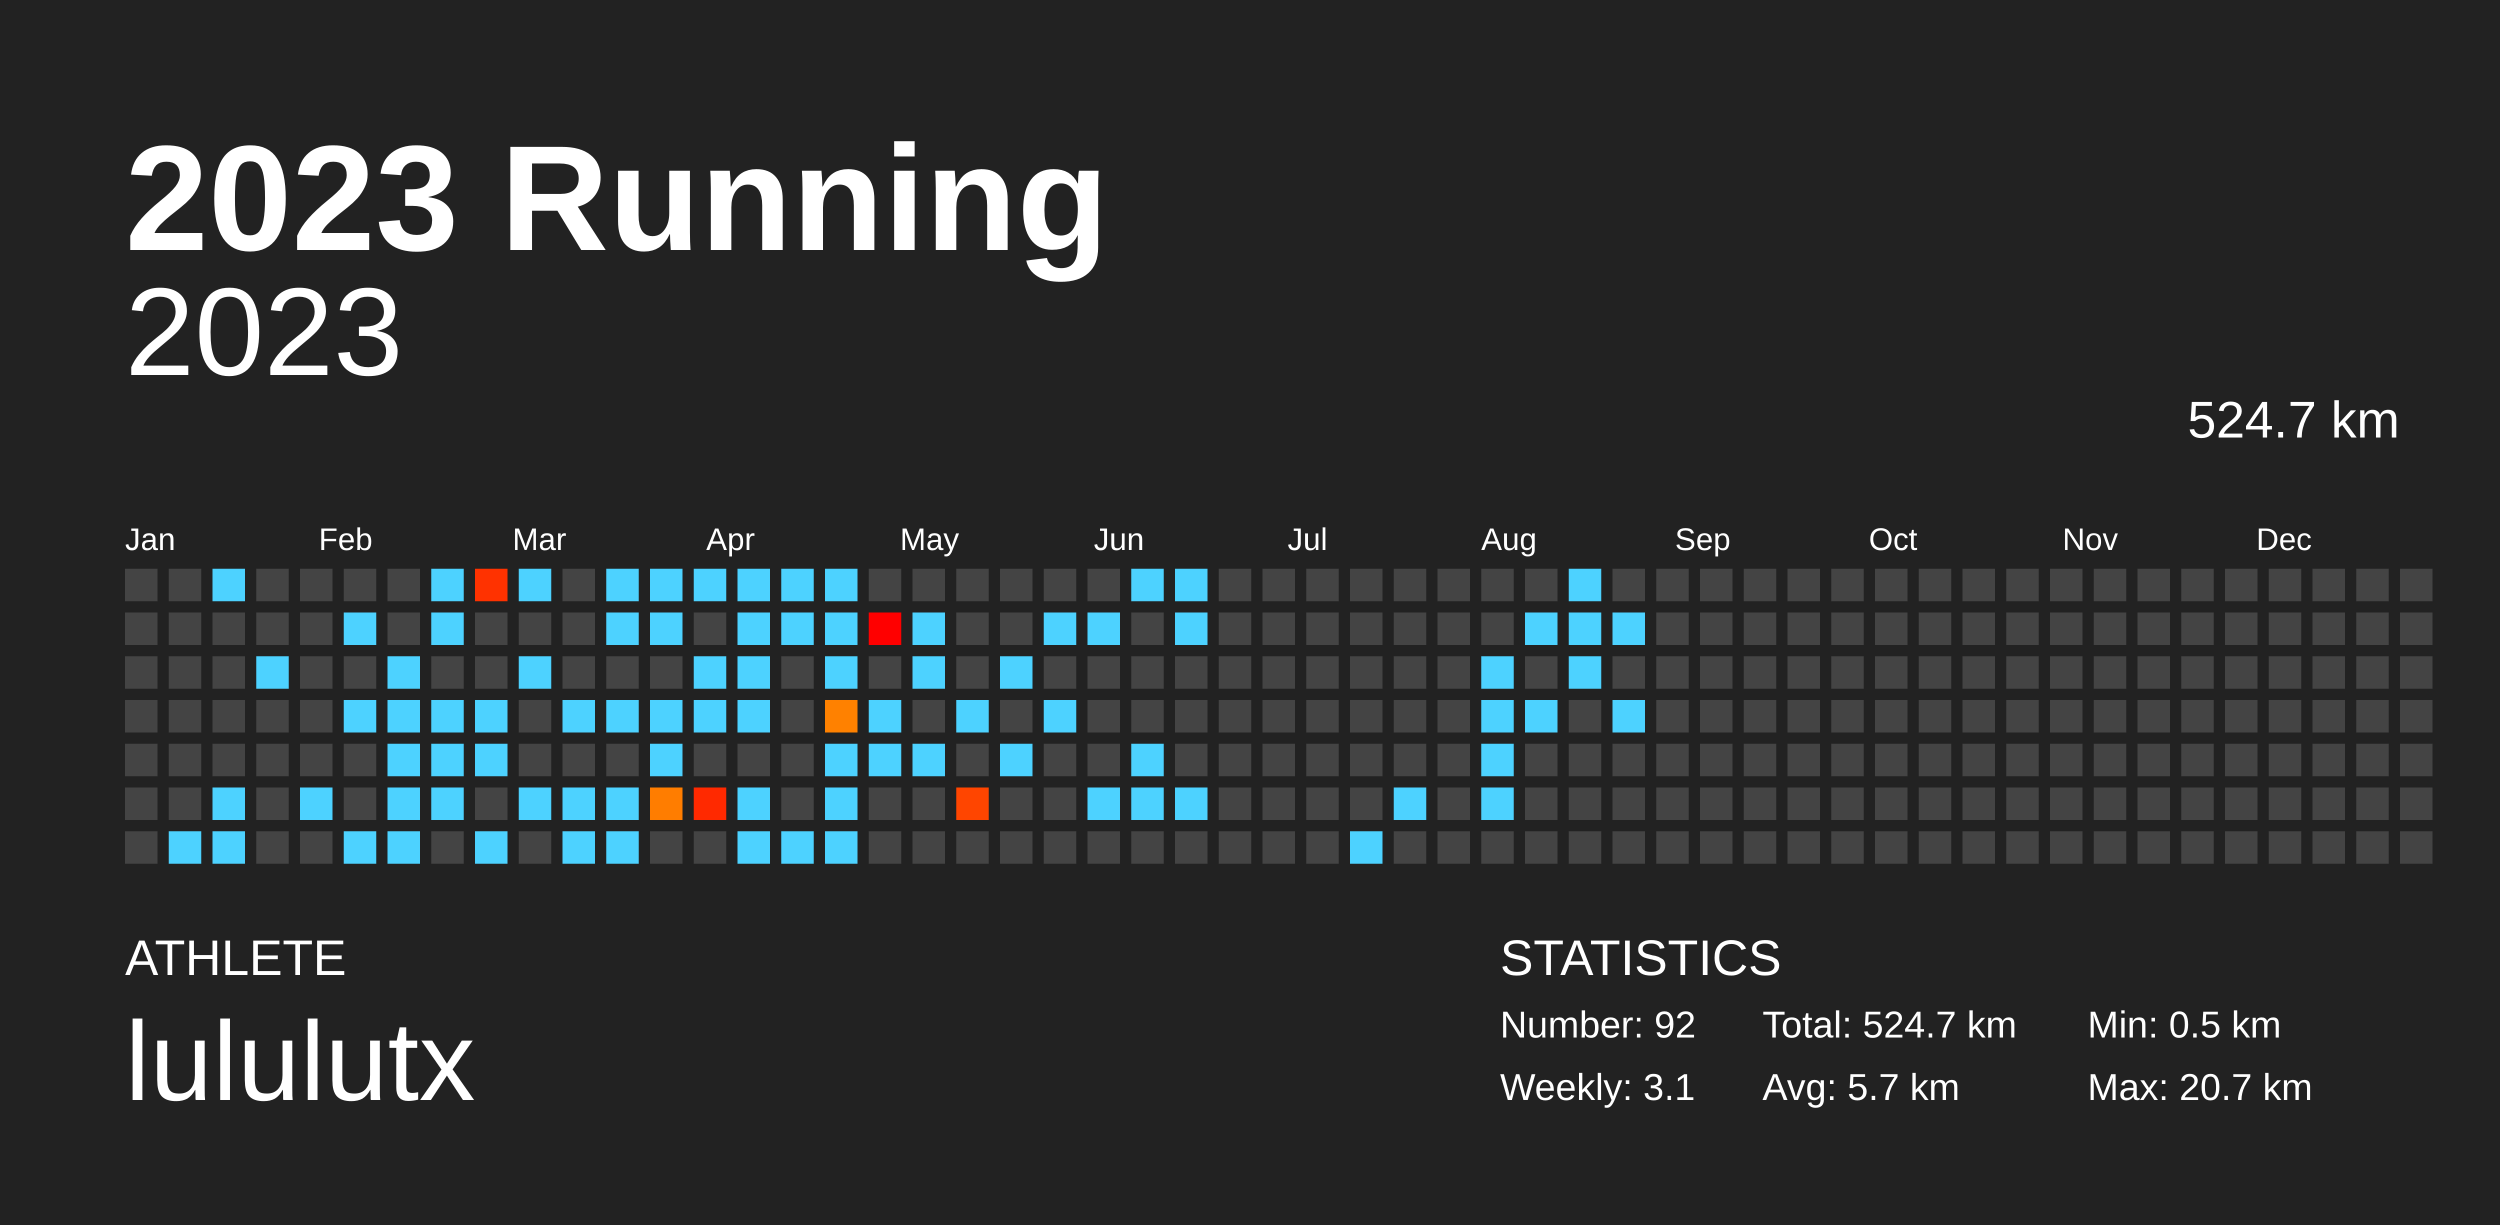
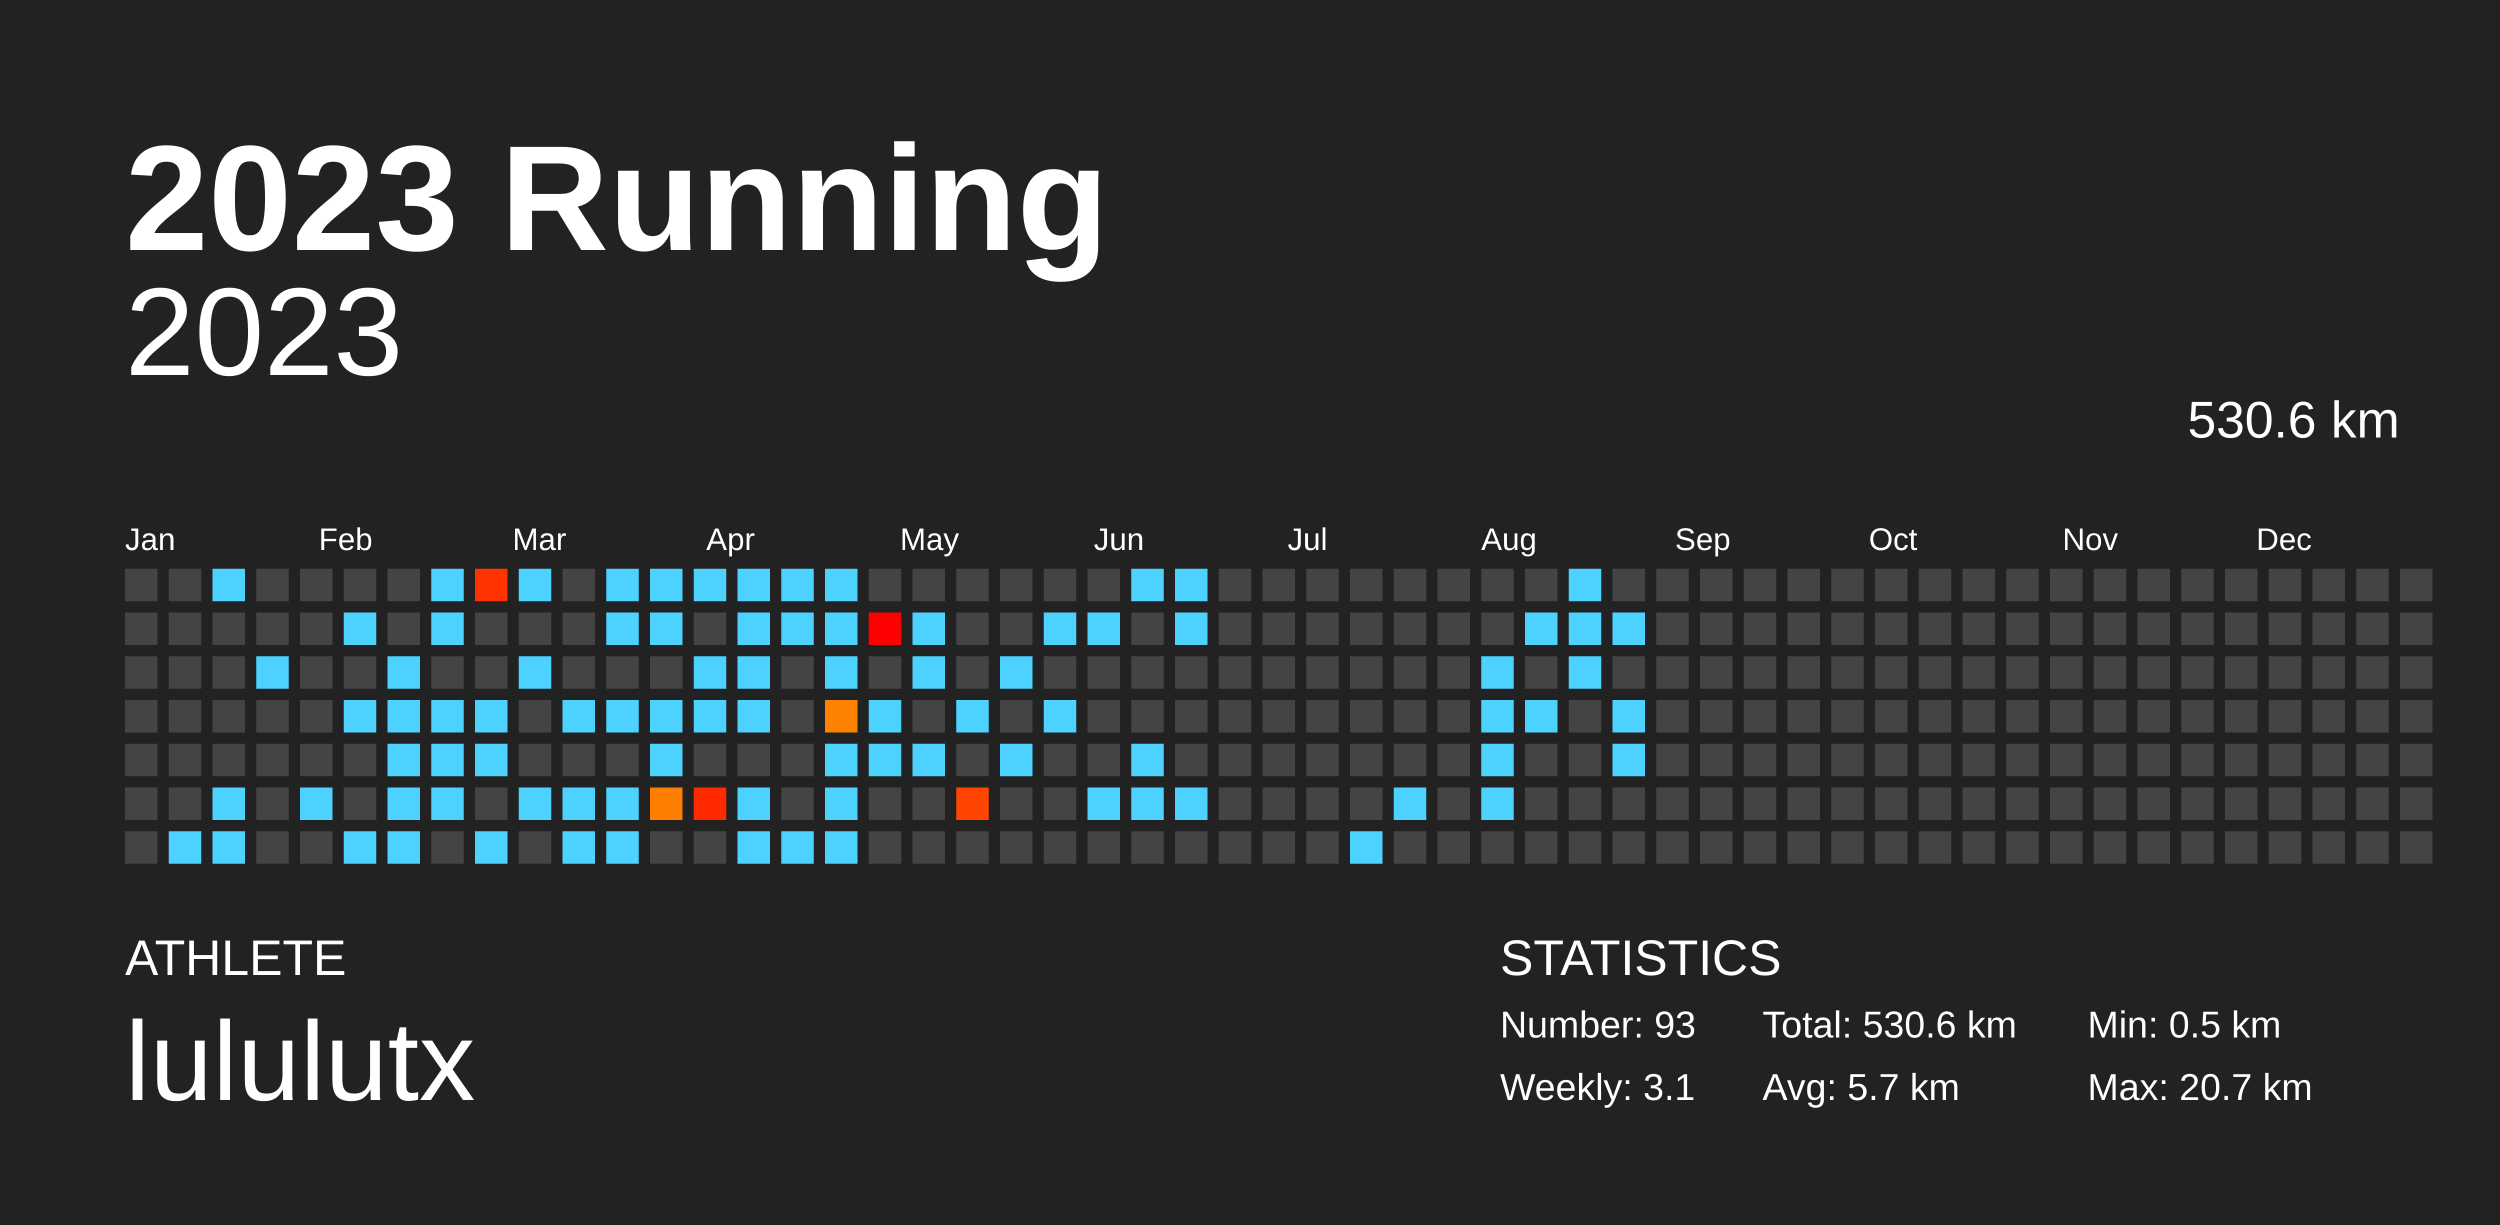
<svg xmlns="http://www.w3.org/2000/svg" baseProfile="full" height="98mm" version="1.1" viewBox="0,0,200,98" width="200mm">
  <defs />
  <rect fill="#222222" height="98" width="200" x="0" y="0" />
  <text fill="#FFFFFF" style="font-size:12px; font-family:Arial; font-weight:bold;" x="10" y="20">2023 Running</text>
  <text fill="#FFFFFF" style="font-size:4px; font-family:Arial" x="10" y="78">ATHLETE</text>
  <text fill="#FFFFFF" style="font-size:9px; font-family:Arial" x="10" y="88">lululutx</text>
  <text fill="#FFFFFF" style="font-size:4px; font-family:Arial" x="120" y="78">STATISTICS</text>
-   <text fill="#FFFFFF" style="font-size:3px; font-family:Arial" x="120" y="83">Number: 92</text>
+   <text fill="#FFFFFF" style="font-size:3px; font-family:Arial" x="120" y="83">Number: 93</text>
  <text fill="#FFFFFF" style="font-size:3px; font-family:Arial" x="120" y="88">Weekly: 3.1</text>
-   <text fill="#FFFFFF" style="font-size:3px; font-family:Arial" x="141" y="83">Total: 524.7 km</text>
+   <text fill="#FFFFFF" style="font-size:3px; font-family:Arial" x="141" y="83">Total: 530.6 km</text>
  <text fill="#FFFFFF" style="font-size:3px; font-family:Arial" x="141" y="88">Avg: 5.7 km</text>
  <text fill="#FFFFFF" style="font-size:3px; font-family:Arial" x="167" y="83">Min: 0.5 km</text>
  <text fill="#FFFFFF" style="font-size:3px; font-family:Arial" x="167" y="88">Max: 20.7 km</text>
  <text alignment-baseline="hanging" fill="#FFFFFF" style="font-size:10.0px; font-family:Arial;" x="10" y="30">2023</text>
-   <text alignment-baseline="hanging" fill="#FFFFFF" style="font-size:4.125px; font-family:Arial;" x="175" y="35">524.7 km</text>
+   <text alignment-baseline="hanging" fill="#FFFFFF" style="font-size:4.125px; font-family:Arial;" x="175" y="35">530.6 km</text>
  <text fill="#FFFFFF" style="font-size:2.5px; font-family:Arial" x="10.0" y="44">Jan</text>
  <text fill="#FFFFFF" style="font-size:2.5px; font-family:Arial" x="25.5" y="44">Feb</text>
  <text fill="#FFFFFF" style="font-size:2.5px; font-family:Arial" x="41.0" y="44">Mar</text>
  <text fill="#FFFFFF" style="font-size:2.5px; font-family:Arial" x="56.5" y="44">Apr</text>
  <text fill="#FFFFFF" style="font-size:2.5px; font-family:Arial" x="72.0" y="44">May</text>
  <text fill="#FFFFFF" style="font-size:2.5px; font-family:Arial" x="87.5" y="44">Jun</text>
  <text fill="#FFFFFF" style="font-size:2.5px; font-family:Arial" x="103.0" y="44">Jul</text>
  <text fill="#FFFFFF" style="font-size:2.5px; font-family:Arial" x="118.5" y="44">Aug</text>
  <text fill="#FFFFFF" style="font-size:2.5px; font-family:Arial" x="134.0" y="44">Sep</text>
  <text fill="#FFFFFF" style="font-size:2.5px; font-family:Arial" x="149.5" y="44">Oct</text>
  <text fill="#FFFFFF" style="font-size:2.5px; font-family:Arial" x="165.0" y="44">Nov</text>
  <text fill="#FFFFFF" style="font-size:2.5px; font-family:Arial" x="180.5" y="44">Dec</text>
  <rect fill="#444444" height="2.6" width="2.6" x="10.0" y="45.5" />
  <rect fill="#444444" height="2.6" width="2.6" x="10.0" y="49.0" />
  <rect fill="#444444" height="2.6" width="2.6" x="10.0" y="52.5" />
  <rect fill="#444444" height="2.6" width="2.6" x="10.0" y="56.0" />
  <rect fill="#444444" height="2.6" width="2.6" x="10.0" y="59.5" />
  <rect fill="#444444" height="2.6" width="2.6" x="10.0" y="63.0" />
  <rect fill="#444444" height="2.6" width="2.6" x="10.0" y="66.5" />
  <rect fill="#444444" height="2.6" width="2.6" x="13.5" y="45.5" />
  <rect fill="#444444" height="2.6" width="2.6" x="13.5" y="49.0" />
  <rect fill="#444444" height="2.6" width="2.6" x="13.5" y="52.5" />
  <rect fill="#444444" height="2.6" width="2.6" x="13.5" y="56.0" />
  <rect fill="#444444" height="2.6" width="2.6" x="13.5" y="59.5" />
  <rect fill="#444444" height="2.6" width="2.6" x="13.5" y="63.0" />
  <rect fill="#4dd2ff" height="2.6" width="2.6" x="13.5" y="66.5" />
  <rect fill="#4dd2ff" height="2.6" width="2.6" x="17.0" y="45.5" />
  <rect fill="#444444" height="2.6" width="2.6" x="17.0" y="49.0" />
  <rect fill="#444444" height="2.6" width="2.6" x="17.0" y="52.5" />
  <rect fill="#444444" height="2.6" width="2.6" x="17.0" y="56.0" />
  <rect fill="#444444" height="2.6" width="2.6" x="17.0" y="59.5" />
  <rect fill="#4dd2ff" height="2.6" width="2.6" x="17.0" y="63.0" />
  <rect fill="#4dd2ff" height="2.6" width="2.6" x="17.0" y="66.5" />
  <rect fill="#444444" height="2.6" width="2.6" x="20.5" y="45.5" />
  <rect fill="#444444" height="2.6" width="2.6" x="20.5" y="49.0" />
  <rect fill="#4dd2ff" height="2.6" width="2.6" x="20.5" y="52.5" />
  <rect fill="#444444" height="2.6" width="2.6" x="20.5" y="56.0" />
  <rect fill="#444444" height="2.6" width="2.6" x="20.5" y="59.5" />
  <rect fill="#444444" height="2.6" width="2.6" x="20.5" y="63.0" />
  <rect fill="#444444" height="2.6" width="2.6" x="20.5" y="66.5" />
  <rect fill="#444444" height="2.6" width="2.6" x="24.0" y="45.5" />
  <rect fill="#444444" height="2.6" width="2.6" x="24.0" y="49.0" />
  <rect fill="#444444" height="2.6" width="2.6" x="24.0" y="52.5" />
  <rect fill="#444444" height="2.6" width="2.6" x="24.0" y="56.0" />
  <rect fill="#444444" height="2.6" width="2.6" x="24.0" y="59.5" />
  <rect fill="#4dd2ff" height="2.6" width="2.6" x="24.0" y="63.0" />
  <rect fill="#444444" height="2.6" width="2.6" x="24.0" y="66.5" />
  <rect fill="#444444" height="2.6" width="2.6" x="27.5" y="45.5" />
  <rect fill="#4dd2ff" height="2.6" width="2.6" x="27.5" y="49.0" />
  <rect fill="#444444" height="2.6" width="2.6" x="27.5" y="52.5" />
  <rect fill="#4dd2ff" height="2.6" width="2.6" x="27.5" y="56.0" />
  <rect fill="#444444" height="2.6" width="2.6" x="27.5" y="59.5" />
  <rect fill="#444444" height="2.6" width="2.6" x="27.5" y="63.0" />
  <rect fill="#4dd2ff" height="2.6" width="2.6" x="27.5" y="66.5" />
  <rect fill="#444444" height="2.6" width="2.6" x="31.0" y="45.5" />
  <rect fill="#444444" height="2.6" width="2.6" x="31.0" y="49.0" />
  <rect fill="#4dd2ff" height="2.6" width="2.6" x="31.0" y="52.5" />
  <rect fill="#4dd2ff" height="2.6" width="2.6" x="31.0" y="56.0" />
  <rect fill="#4dd2ff" height="2.6" width="2.6" x="31.0" y="59.5" />
  <rect fill="#4dd2ff" height="2.6" width="2.6" x="31.0" y="63.0" />
  <rect fill="#4dd2ff" height="2.6" width="2.6" x="31.0" y="66.5" />
  <rect fill="#4dd2ff" height="2.6" width="2.6" x="34.5" y="45.5" />
  <rect fill="#4dd2ff" height="2.6" width="2.6" x="34.5" y="49.0" />
  <rect fill="#444444" height="2.6" width="2.6" x="34.5" y="52.5" />
  <rect fill="#4dd2ff" height="2.6" width="2.6" x="34.5" y="56.0" />
  <rect fill="#4dd2ff" height="2.6" width="2.6" x="34.5" y="59.5" />
  <rect fill="#4dd2ff" height="2.6" width="2.6" x="34.5" y="63.0" />
  <rect fill="#444444" height="2.6" width="2.6" x="34.5" y="66.5" />
  <rect fill="#ff3200" height="2.6" width="2.6" x="38.0" y="45.5" />
  <rect fill="#444444" height="2.6" width="2.6" x="38.0" y="49.0" />
  <rect fill="#444444" height="2.6" width="2.6" x="38.0" y="52.5" />
  <rect fill="#4dd2ff" height="2.6" width="2.6" x="38.0" y="56.0" />
  <rect fill="#4dd2ff" height="2.6" width="2.6" x="38.0" y="59.5" />
  <rect fill="#444444" height="2.6" width="2.6" x="38.0" y="63.0" />
  <rect fill="#4dd2ff" height="2.6" width="2.6" x="38.0" y="66.5" />
  <rect fill="#4dd2ff" height="2.6" width="2.6" x="41.5" y="45.5" />
  <rect fill="#444444" height="2.6" width="2.6" x="41.5" y="49.0" />
  <rect fill="#4dd2ff" height="2.6" width="2.6" x="41.5" y="52.5" />
  <rect fill="#444444" height="2.6" width="2.6" x="41.5" y="56.0" />
  <rect fill="#444444" height="2.6" width="2.6" x="41.5" y="59.5" />
  <rect fill="#4dd2ff" height="2.6" width="2.6" x="41.5" y="63.0" />
  <rect fill="#444444" height="2.6" width="2.6" x="41.5" y="66.5" />
  <rect fill="#444444" height="2.6" width="2.6" x="45.0" y="45.5" />
  <rect fill="#444444" height="2.6" width="2.6" x="45.0" y="49.0" />
  <rect fill="#444444" height="2.6" width="2.6" x="45.0" y="52.5" />
  <rect fill="#4dd2ff" height="2.6" width="2.6" x="45.0" y="56.0" />
  <rect fill="#444444" height="2.6" width="2.6" x="45.0" y="59.5" />
  <rect fill="#4dd2ff" height="2.6" width="2.6" x="45.0" y="63.0" />
  <rect fill="#4dd2ff" height="2.6" width="2.6" x="45.0" y="66.5" />
  <rect fill="#4dd2ff" height="2.6" width="2.6" x="48.5" y="45.5" />
  <rect fill="#4dd2ff" height="2.6" width="2.6" x="48.5" y="49.0" />
  <rect fill="#444444" height="2.6" width="2.6" x="48.5" y="52.5" />
  <rect fill="#4dd2ff" height="2.6" width="2.6" x="48.5" y="56.0" />
  <rect fill="#444444" height="2.6" width="2.6" x="48.5" y="59.5" />
  <rect fill="#4dd2ff" height="2.6" width="2.6" x="48.5" y="63.0" />
  <rect fill="#4dd2ff" height="2.6" width="2.6" x="48.5" y="66.5" />
  <rect fill="#4dd2ff" height="2.6" width="2.6" x="52.0" y="45.5" />
  <rect fill="#4dd2ff" height="2.6" width="2.6" x="52.0" y="49.0" />
  <rect fill="#444444" height="2.6" width="2.6" x="52.0" y="52.5" />
  <rect fill="#4dd2ff" height="2.6" width="2.6" x="52.0" y="56.0" />
  <rect fill="#4dd2ff" height="2.6" width="2.6" x="52.0" y="59.5" />
  <rect fill="#ff7d00" height="2.6" width="2.6" x="52.0" y="63.0" />
  <rect fill="#444444" height="2.6" width="2.6" x="52.0" y="66.5" />
  <rect fill="#4dd2ff" height="2.6" width="2.6" x="55.5" y="45.5" />
  <rect fill="#444444" height="2.6" width="2.6" x="55.5" y="49.0" />
  <rect fill="#4dd2ff" height="2.6" width="2.6" x="55.5" y="52.5" />
  <rect fill="#4dd2ff" height="2.6" width="2.6" x="55.5" y="56.0" />
  <rect fill="#444444" height="2.6" width="2.6" x="55.5" y="59.5" />
  <rect fill="#ff2900" height="2.6" width="2.6" x="55.5" y="63.0" />
  <rect fill="#444444" height="2.6" width="2.6" x="55.5" y="66.5" />
  <rect fill="#4dd2ff" height="2.6" width="2.6" x="59.0" y="45.5" />
  <rect fill="#4dd2ff" height="2.6" width="2.6" x="59.0" y="49.0" />
  <rect fill="#4dd2ff" height="2.6" width="2.6" x="59.0" y="52.5" />
  <rect fill="#4dd2ff" height="2.6" width="2.6" x="59.0" y="56.0" />
  <rect fill="#444444" height="2.6" width="2.6" x="59.0" y="59.5" />
  <rect fill="#4dd2ff" height="2.6" width="2.6" x="59.0" y="63.0" />
  <rect fill="#4dd2ff" height="2.6" width="2.6" x="59.0" y="66.5" />
  <rect fill="#4dd2ff" height="2.6" width="2.6" x="62.5" y="45.5" />
  <rect fill="#4dd2ff" height="2.6" width="2.6" x="62.5" y="49.0" />
  <rect fill="#444444" height="2.6" width="2.6" x="62.5" y="52.5" />
  <rect fill="#444444" height="2.6" width="2.6" x="62.5" y="56.0" />
  <rect fill="#444444" height="2.6" width="2.6" x="62.5" y="59.5" />
  <rect fill="#444444" height="2.6" width="2.6" x="62.5" y="63.0" />
  <rect fill="#4dd2ff" height="2.6" width="2.6" x="62.5" y="66.5" />
  <rect fill="#4dd2ff" height="2.6" width="2.6" x="66.0" y="45.5" />
  <rect fill="#4dd2ff" height="2.6" width="2.6" x="66.0" y="49.0" />
  <rect fill="#4dd2ff" height="2.6" width="2.6" x="66.0" y="52.5" />
  <rect fill="#ff8100" height="2.6" width="2.6" x="66.0" y="56.0" />
  <rect fill="#4dd2ff" height="2.6" width="2.6" x="66.0" y="59.5" />
  <rect fill="#4dd2ff" height="2.6" width="2.6" x="66.0" y="63.0" />
  <rect fill="#4dd2ff" height="2.6" width="2.6" x="66.0" y="66.5" />
  <rect fill="#444444" height="2.6" width="2.6" x="69.5" y="45.5" />
  <rect fill="red" height="2.6" width="2.6" x="69.5" y="49.0" />
  <rect fill="#444444" height="2.6" width="2.6" x="69.5" y="52.5" />
  <rect fill="#4dd2ff" height="2.6" width="2.6" x="69.5" y="56.0" />
  <rect fill="#4dd2ff" height="2.6" width="2.6" x="69.5" y="59.5" />
  <rect fill="#444444" height="2.6" width="2.6" x="69.5" y="63.0" />
  <rect fill="#444444" height="2.6" width="2.6" x="69.5" y="66.5" />
  <rect fill="#444444" height="2.6" width="2.6" x="73.0" y="45.5" />
  <rect fill="#4dd2ff" height="2.6" width="2.6" x="73.0" y="49.0" />
  <rect fill="#4dd2ff" height="2.6" width="2.6" x="73.0" y="52.5" />
  <rect fill="#444444" height="2.6" width="2.6" x="73.0" y="56.0" />
  <rect fill="#4dd2ff" height="2.6" width="2.6" x="73.0" y="59.5" />
  <rect fill="#444444" height="2.6" width="2.6" x="73.0" y="63.0" />
  <rect fill="#444444" height="2.6" width="2.6" x="73.0" y="66.5" />
  <rect fill="#444444" height="2.6" width="2.6" x="76.5" y="45.5" />
  <rect fill="#444444" height="2.6" width="2.6" x="76.5" y="49.0" />
  <rect fill="#444444" height="2.6" width="2.6" x="76.5" y="52.5" />
  <rect fill="#4dd2ff" height="2.6" width="2.6" x="76.5" y="56.0" />
  <rect fill="#444444" height="2.6" width="2.6" x="76.5" y="59.5" />
  <rect fill="#ff4500" height="2.6" width="2.6" x="76.5" y="63.0" />
  <rect fill="#444444" height="2.6" width="2.6" x="76.5" y="66.5" />
  <rect fill="#444444" height="2.6" width="2.6" x="80.0" y="45.5" />
  <rect fill="#444444" height="2.6" width="2.6" x="80.0" y="49.0" />
  <rect fill="#4dd2ff" height="2.6" width="2.6" x="80.0" y="52.5" />
  <rect fill="#444444" height="2.6" width="2.6" x="80.0" y="56.0" />
  <rect fill="#4dd2ff" height="2.6" width="2.6" x="80.0" y="59.5" />
  <rect fill="#444444" height="2.6" width="2.6" x="80.0" y="63.0" />
  <rect fill="#444444" height="2.6" width="2.6" x="80.0" y="66.5" />
  <rect fill="#444444" height="2.6" width="2.6" x="83.5" y="45.5" />
  <rect fill="#4dd2ff" height="2.6" width="2.6" x="83.5" y="49.0" />
  <rect fill="#444444" height="2.6" width="2.6" x="83.5" y="52.5" />
  <rect fill="#4dd2ff" height="2.6" width="2.6" x="83.5" y="56.0" />
  <rect fill="#444444" height="2.6" width="2.6" x="83.5" y="59.5" />
  <rect fill="#444444" height="2.6" width="2.6" x="83.5" y="63.0" />
  <rect fill="#444444" height="2.6" width="2.6" x="83.5" y="66.5" />
  <rect fill="#444444" height="2.6" width="2.6" x="87.0" y="45.5" />
  <rect fill="#4dd2ff" height="2.6" width="2.6" x="87.0" y="49.0" />
  <rect fill="#444444" height="2.6" width="2.6" x="87.0" y="52.5" />
  <rect fill="#444444" height="2.6" width="2.6" x="87.0" y="56.0" />
  <rect fill="#444444" height="2.6" width="2.6" x="87.0" y="59.5" />
  <rect fill="#4dd2ff" height="2.6" width="2.6" x="87.0" y="63.0" />
  <rect fill="#444444" height="2.6" width="2.6" x="87.0" y="66.5" />
  <rect fill="#4dd2ff" height="2.6" width="2.6" x="90.5" y="45.5" />
  <rect fill="#444444" height="2.6" width="2.6" x="90.5" y="49.0" />
  <rect fill="#444444" height="2.6" width="2.6" x="90.5" y="52.5" />
  <rect fill="#444444" height="2.6" width="2.6" x="90.5" y="56.0" />
  <rect fill="#4dd2ff" height="2.6" width="2.6" x="90.5" y="59.5" />
  <rect fill="#4dd2ff" height="2.6" width="2.6" x="90.5" y="63.0" />
  <rect fill="#444444" height="2.6" width="2.6" x="90.5" y="66.5" />
  <rect fill="#4dd2ff" height="2.6" width="2.6" x="94.0" y="45.5" />
  <rect fill="#4dd2ff" height="2.6" width="2.6" x="94.0" y="49.0" />
  <rect fill="#444444" height="2.6" width="2.6" x="94.0" y="52.5" />
  <rect fill="#444444" height="2.6" width="2.6" x="94.0" y="56.0" />
  <rect fill="#444444" height="2.6" width="2.6" x="94.0" y="59.5" />
  <rect fill="#4dd2ff" height="2.6" width="2.6" x="94.0" y="63.0" />
  <rect fill="#444444" height="2.6" width="2.6" x="94.0" y="66.5" />
  <rect fill="#444444" height="2.6" width="2.6" x="97.5" y="45.5" />
  <rect fill="#444444" height="2.6" width="2.6" x="97.5" y="49.0" />
  <rect fill="#444444" height="2.6" width="2.6" x="97.5" y="52.5" />
  <rect fill="#444444" height="2.6" width="2.6" x="97.5" y="56.0" />
  <rect fill="#444444" height="2.6" width="2.6" x="97.5" y="59.5" />
  <rect fill="#444444" height="2.6" width="2.6" x="97.5" y="63.0" />
  <rect fill="#444444" height="2.6" width="2.6" x="97.5" y="66.5" />
  <rect fill="#444444" height="2.6" width="2.6" x="101.0" y="45.5" />
  <rect fill="#444444" height="2.6" width="2.6" x="101.0" y="49.0" />
  <rect fill="#444444" height="2.6" width="2.6" x="101.0" y="52.5" />
  <rect fill="#444444" height="2.6" width="2.6" x="101.0" y="56.0" />
  <rect fill="#444444" height="2.6" width="2.6" x="101.0" y="59.5" />
  <rect fill="#444444" height="2.6" width="2.6" x="101.0" y="63.0" />
  <rect fill="#444444" height="2.6" width="2.6" x="101.0" y="66.5" />
  <rect fill="#444444" height="2.6" width="2.6" x="104.5" y="45.5" />
  <rect fill="#444444" height="2.6" width="2.6" x="104.5" y="49.0" />
  <rect fill="#444444" height="2.6" width="2.6" x="104.5" y="52.5" />
  <rect fill="#444444" height="2.6" width="2.6" x="104.5" y="56.0" />
  <rect fill="#444444" height="2.6" width="2.6" x="104.5" y="59.5" />
  <rect fill="#444444" height="2.6" width="2.6" x="104.5" y="63.0" />
  <rect fill="#444444" height="2.6" width="2.6" x="104.5" y="66.5" />
  <rect fill="#444444" height="2.6" width="2.6" x="108.0" y="45.5" />
  <rect fill="#444444" height="2.6" width="2.6" x="108.0" y="49.0" />
  <rect fill="#444444" height="2.6" width="2.6" x="108.0" y="52.5" />
  <rect fill="#444444" height="2.6" width="2.6" x="108.0" y="56.0" />
  <rect fill="#444444" height="2.6" width="2.6" x="108.0" y="59.5" />
  <rect fill="#444444" height="2.6" width="2.6" x="108.0" y="63.0" />
  <rect fill="#4dd2ff" height="2.6" width="2.6" x="108.0" y="66.5" />
  <rect fill="#444444" height="2.6" width="2.6" x="111.5" y="45.5" />
  <rect fill="#444444" height="2.6" width="2.6" x="111.5" y="49.0" />
  <rect fill="#444444" height="2.6" width="2.6" x="111.5" y="52.5" />
  <rect fill="#444444" height="2.6" width="2.6" x="111.5" y="56.0" />
  <rect fill="#444444" height="2.6" width="2.6" x="111.5" y="59.5" />
  <rect fill="#4dd2ff" height="2.6" width="2.6" x="111.5" y="63.0" />
  <rect fill="#444444" height="2.6" width="2.6" x="111.5" y="66.5" />
  <rect fill="#444444" height="2.6" width="2.6" x="115.0" y="45.5" />
  <rect fill="#444444" height="2.6" width="2.6" x="115.0" y="49.0" />
  <rect fill="#444444" height="2.6" width="2.6" x="115.0" y="52.5" />
  <rect fill="#444444" height="2.6" width="2.6" x="115.0" y="56.0" />
  <rect fill="#444444" height="2.6" width="2.6" x="115.0" y="59.5" />
  <rect fill="#444444" height="2.6" width="2.6" x="115.0" y="63.0" />
  <rect fill="#444444" height="2.6" width="2.6" x="115.0" y="66.5" />
  <rect fill="#444444" height="2.6" width="2.6" x="118.5" y="45.5" />
  <rect fill="#444444" height="2.6" width="2.6" x="118.5" y="49.0" />
  <rect fill="#4dd2ff" height="2.6" width="2.6" x="118.5" y="52.5" />
  <rect fill="#4dd2ff" height="2.6" width="2.6" x="118.5" y="56.0" />
  <rect fill="#4dd2ff" height="2.6" width="2.6" x="118.5" y="59.5" />
  <rect fill="#4dd2ff" height="2.6" width="2.6" x="118.5" y="63.0" />
  <rect fill="#444444" height="2.6" width="2.6" x="118.5" y="66.5" />
  <rect fill="#444444" height="2.6" width="2.6" x="122.0" y="45.5" />
  <rect fill="#4dd2ff" height="2.6" width="2.6" x="122.0" y="49.0" />
  <rect fill="#444444" height="2.6" width="2.6" x="122.0" y="52.5" />
  <rect fill="#4dd2ff" height="2.6" width="2.6" x="122.0" y="56.0" />
  <rect fill="#444444" height="2.6" width="2.6" x="122.0" y="59.5" />
  <rect fill="#444444" height="2.6" width="2.6" x="122.0" y="63.0" />
  <rect fill="#444444" height="2.6" width="2.6" x="122.0" y="66.5" />
  <rect fill="#4dd2ff" height="2.6" width="2.6" x="125.5" y="45.5" />
  <rect fill="#4dd2ff" height="2.6" width="2.6" x="125.5" y="49.0" />
  <rect fill="#4dd2ff" height="2.6" width="2.6" x="125.5" y="52.5" />
  <rect fill="#444444" height="2.6" width="2.6" x="125.5" y="56.0" />
  <rect fill="#444444" height="2.6" width="2.6" x="125.5" y="59.5" />
  <rect fill="#444444" height="2.6" width="2.6" x="125.5" y="63.0" />
  <rect fill="#444444" height="2.6" width="2.6" x="125.5" y="66.5" />
  <rect fill="#444444" height="2.6" width="2.6" x="129.0" y="45.5" />
  <rect fill="#4dd2ff" height="2.6" width="2.6" x="129.0" y="49.0" />
  <rect fill="#444444" height="2.6" width="2.6" x="129.0" y="52.5" />
  <rect fill="#4dd2ff" height="2.6" width="2.6" x="129.0" y="56.0" />
-   <rect fill="#444444" height="2.6" width="2.6" x="129.0" y="59.5" />
+   <rect fill="#4dd2ff" height="2.6" width="2.6" x="129.0" y="59.5" />
  <rect fill="#444444" height="2.6" width="2.6" x="129.0" y="63.0" />
  <rect fill="#444444" height="2.6" width="2.6" x="129.0" y="66.5" />
  <rect fill="#444444" height="2.6" width="2.6" x="132.5" y="45.5" />
  <rect fill="#444444" height="2.6" width="2.6" x="132.5" y="49.0" />
  <rect fill="#444444" height="2.6" width="2.6" x="132.5" y="52.5" />
  <rect fill="#444444" height="2.6" width="2.6" x="132.5" y="56.0" />
  <rect fill="#444444" height="2.6" width="2.6" x="132.5" y="59.5" />
  <rect fill="#444444" height="2.6" width="2.6" x="132.5" y="63.0" />
  <rect fill="#444444" height="2.6" width="2.6" x="132.5" y="66.5" />
  <rect fill="#444444" height="2.6" width="2.6" x="136.0" y="45.5" />
  <rect fill="#444444" height="2.6" width="2.6" x="136.0" y="49.0" />
  <rect fill="#444444" height="2.6" width="2.6" x="136.0" y="52.5" />
  <rect fill="#444444" height="2.6" width="2.6" x="136.0" y="56.0" />
  <rect fill="#444444" height="2.6" width="2.6" x="136.0" y="59.5" />
  <rect fill="#444444" height="2.6" width="2.6" x="136.0" y="63.0" />
  <rect fill="#444444" height="2.6" width="2.6" x="136.0" y="66.5" />
  <rect fill="#444444" height="2.6" width="2.6" x="139.5" y="45.5" />
  <rect fill="#444444" height="2.6" width="2.6" x="139.5" y="49.0" />
  <rect fill="#444444" height="2.6" width="2.6" x="139.5" y="52.5" />
  <rect fill="#444444" height="2.6" width="2.6" x="139.5" y="56.0" />
  <rect fill="#444444" height="2.6" width="2.6" x="139.5" y="59.5" />
  <rect fill="#444444" height="2.6" width="2.6" x="139.5" y="63.0" />
  <rect fill="#444444" height="2.6" width="2.6" x="139.5" y="66.5" />
  <rect fill="#444444" height="2.6" width="2.6" x="143.0" y="45.5" />
  <rect fill="#444444" height="2.6" width="2.6" x="143.0" y="49.0" />
  <rect fill="#444444" height="2.6" width="2.6" x="143.0" y="52.5" />
  <rect fill="#444444" height="2.6" width="2.6" x="143.0" y="56.0" />
  <rect fill="#444444" height="2.6" width="2.6" x="143.0" y="59.5" />
  <rect fill="#444444" height="2.6" width="2.6" x="143.0" y="63.0" />
  <rect fill="#444444" height="2.6" width="2.6" x="143.0" y="66.5" />
  <rect fill="#444444" height="2.6" width="2.6" x="146.5" y="45.5" />
  <rect fill="#444444" height="2.6" width="2.6" x="146.5" y="49.0" />
  <rect fill="#444444" height="2.6" width="2.6" x="146.5" y="52.5" />
  <rect fill="#444444" height="2.6" width="2.6" x="146.5" y="56.0" />
  <rect fill="#444444" height="2.6" width="2.6" x="146.5" y="59.5" />
  <rect fill="#444444" height="2.6" width="2.6" x="146.5" y="63.0" />
  <rect fill="#444444" height="2.6" width="2.6" x="146.5" y="66.5" />
  <rect fill="#444444" height="2.6" width="2.6" x="150.0" y="45.5" />
  <rect fill="#444444" height="2.6" width="2.6" x="150.0" y="49.0" />
  <rect fill="#444444" height="2.6" width="2.6" x="150.0" y="52.5" />
  <rect fill="#444444" height="2.6" width="2.6" x="150.0" y="56.0" />
  <rect fill="#444444" height="2.6" width="2.6" x="150.0" y="59.5" />
  <rect fill="#444444" height="2.6" width="2.6" x="150.0" y="63.0" />
  <rect fill="#444444" height="2.6" width="2.6" x="150.0" y="66.5" />
  <rect fill="#444444" height="2.6" width="2.6" x="153.5" y="45.5" />
  <rect fill="#444444" height="2.6" width="2.6" x="153.5" y="49.0" />
  <rect fill="#444444" height="2.6" width="2.6" x="153.5" y="52.5" />
  <rect fill="#444444" height="2.6" width="2.6" x="153.5" y="56.0" />
  <rect fill="#444444" height="2.6" width="2.6" x="153.5" y="59.5" />
  <rect fill="#444444" height="2.6" width="2.6" x="153.5" y="63.0" />
  <rect fill="#444444" height="2.6" width="2.6" x="153.5" y="66.5" />
  <rect fill="#444444" height="2.6" width="2.6" x="157.0" y="45.5" />
  <rect fill="#444444" height="2.6" width="2.6" x="157.0" y="49.0" />
  <rect fill="#444444" height="2.6" width="2.6" x="157.0" y="52.5" />
  <rect fill="#444444" height="2.6" width="2.6" x="157.0" y="56.0" />
  <rect fill="#444444" height="2.6" width="2.6" x="157.0" y="59.5" />
  <rect fill="#444444" height="2.6" width="2.6" x="157.0" y="63.0" />
  <rect fill="#444444" height="2.6" width="2.6" x="157.0" y="66.5" />
  <rect fill="#444444" height="2.6" width="2.6" x="160.5" y="45.5" />
  <rect fill="#444444" height="2.6" width="2.6" x="160.5" y="49.0" />
  <rect fill="#444444" height="2.6" width="2.6" x="160.5" y="52.5" />
  <rect fill="#444444" height="2.6" width="2.6" x="160.5" y="56.0" />
  <rect fill="#444444" height="2.6" width="2.6" x="160.5" y="59.5" />
  <rect fill="#444444" height="2.6" width="2.6" x="160.5" y="63.0" />
  <rect fill="#444444" height="2.6" width="2.6" x="160.5" y="66.5" />
  <rect fill="#444444" height="2.6" width="2.6" x="164.0" y="45.5" />
  <rect fill="#444444" height="2.6" width="2.6" x="164.0" y="49.0" />
  <rect fill="#444444" height="2.6" width="2.6" x="164.0" y="52.5" />
  <rect fill="#444444" height="2.6" width="2.6" x="164.0" y="56.0" />
  <rect fill="#444444" height="2.6" width="2.6" x="164.0" y="59.5" />
  <rect fill="#444444" height="2.6" width="2.6" x="164.0" y="63.0" />
  <rect fill="#444444" height="2.6" width="2.6" x="164.0" y="66.5" />
  <rect fill="#444444" height="2.6" width="2.6" x="167.5" y="45.5" />
  <rect fill="#444444" height="2.6" width="2.6" x="167.5" y="49.0" />
  <rect fill="#444444" height="2.6" width="2.6" x="167.5" y="52.5" />
  <rect fill="#444444" height="2.6" width="2.6" x="167.5" y="56.0" />
  <rect fill="#444444" height="2.6" width="2.6" x="167.5" y="59.5" />
  <rect fill="#444444" height="2.6" width="2.6" x="167.5" y="63.0" />
  <rect fill="#444444" height="2.6" width="2.6" x="167.5" y="66.5" />
  <rect fill="#444444" height="2.6" width="2.6" x="171.0" y="45.5" />
  <rect fill="#444444" height="2.6" width="2.6" x="171.0" y="49.0" />
  <rect fill="#444444" height="2.6" width="2.6" x="171.0" y="52.5" />
  <rect fill="#444444" height="2.6" width="2.6" x="171.0" y="56.0" />
  <rect fill="#444444" height="2.6" width="2.6" x="171.0" y="59.5" />
  <rect fill="#444444" height="2.6" width="2.6" x="171.0" y="63.0" />
  <rect fill="#444444" height="2.6" width="2.6" x="171.0" y="66.5" />
  <rect fill="#444444" height="2.6" width="2.6" x="174.5" y="45.5" />
  <rect fill="#444444" height="2.6" width="2.6" x="174.5" y="49.0" />
  <rect fill="#444444" height="2.6" width="2.6" x="174.5" y="52.5" />
  <rect fill="#444444" height="2.6" width="2.6" x="174.5" y="56.0" />
  <rect fill="#444444" height="2.6" width="2.6" x="174.5" y="59.5" />
  <rect fill="#444444" height="2.6" width="2.6" x="174.5" y="63.0" />
  <rect fill="#444444" height="2.6" width="2.6" x="174.5" y="66.5" />
  <rect fill="#444444" height="2.6" width="2.6" x="178.0" y="45.5" />
  <rect fill="#444444" height="2.6" width="2.6" x="178.0" y="49.0" />
  <rect fill="#444444" height="2.6" width="2.6" x="178.0" y="52.5" />
  <rect fill="#444444" height="2.6" width="2.6" x="178.0" y="56.0" />
  <rect fill="#444444" height="2.6" width="2.6" x="178.0" y="59.5" />
  <rect fill="#444444" height="2.6" width="2.6" x="178.0" y="63.0" />
  <rect fill="#444444" height="2.6" width="2.6" x="178.0" y="66.5" />
  <rect fill="#444444" height="2.6" width="2.6" x="181.5" y="45.5" />
  <rect fill="#444444" height="2.6" width="2.6" x="181.5" y="49.0" />
  <rect fill="#444444" height="2.6" width="2.6" x="181.5" y="52.5" />
  <rect fill="#444444" height="2.6" width="2.6" x="181.5" y="56.0" />
  <rect fill="#444444" height="2.6" width="2.6" x="181.5" y="59.5" />
  <rect fill="#444444" height="2.6" width="2.6" x="181.5" y="63.0" />
  <rect fill="#444444" height="2.6" width="2.6" x="181.5" y="66.5" />
  <rect fill="#444444" height="2.6" width="2.6" x="185.0" y="45.5" />
  <rect fill="#444444" height="2.6" width="2.6" x="185.0" y="49.0" />
  <rect fill="#444444" height="2.6" width="2.6" x="185.0" y="52.5" />
  <rect fill="#444444" height="2.6" width="2.6" x="185.0" y="56.0" />
  <rect fill="#444444" height="2.6" width="2.6" x="185.0" y="59.5" />
  <rect fill="#444444" height="2.6" width="2.6" x="185.0" y="63.0" />
  <rect fill="#444444" height="2.6" width="2.6" x="185.0" y="66.5" />
  <rect fill="#444444" height="2.6" width="2.6" x="188.5" y="45.5" />
  <rect fill="#444444" height="2.6" width="2.6" x="188.5" y="49.0" />
  <rect fill="#444444" height="2.6" width="2.6" x="188.5" y="52.5" />
  <rect fill="#444444" height="2.6" width="2.6" x="188.5" y="56.0" />
  <rect fill="#444444" height="2.6" width="2.6" x="188.5" y="59.5" />
  <rect fill="#444444" height="2.6" width="2.6" x="188.5" y="63.0" />
  <rect fill="#444444" height="2.6" width="2.6" x="188.5" y="66.5" />
  <rect fill="#444444" height="2.6" width="2.6" x="192.0" y="45.5" />
  <rect fill="#444444" height="2.6" width="2.6" x="192.0" y="49.0" />
  <rect fill="#444444" height="2.6" width="2.6" x="192.0" y="52.5" />
  <rect fill="#444444" height="2.6" width="2.6" x="192.0" y="56.0" />
  <rect fill="#444444" height="2.6" width="2.6" x="192.0" y="59.5" />
  <rect fill="#444444" height="2.6" width="2.6" x="192.0" y="63.0" />
  <rect fill="#444444" height="2.6" width="2.6" x="192.0" y="66.5" />
</svg>
